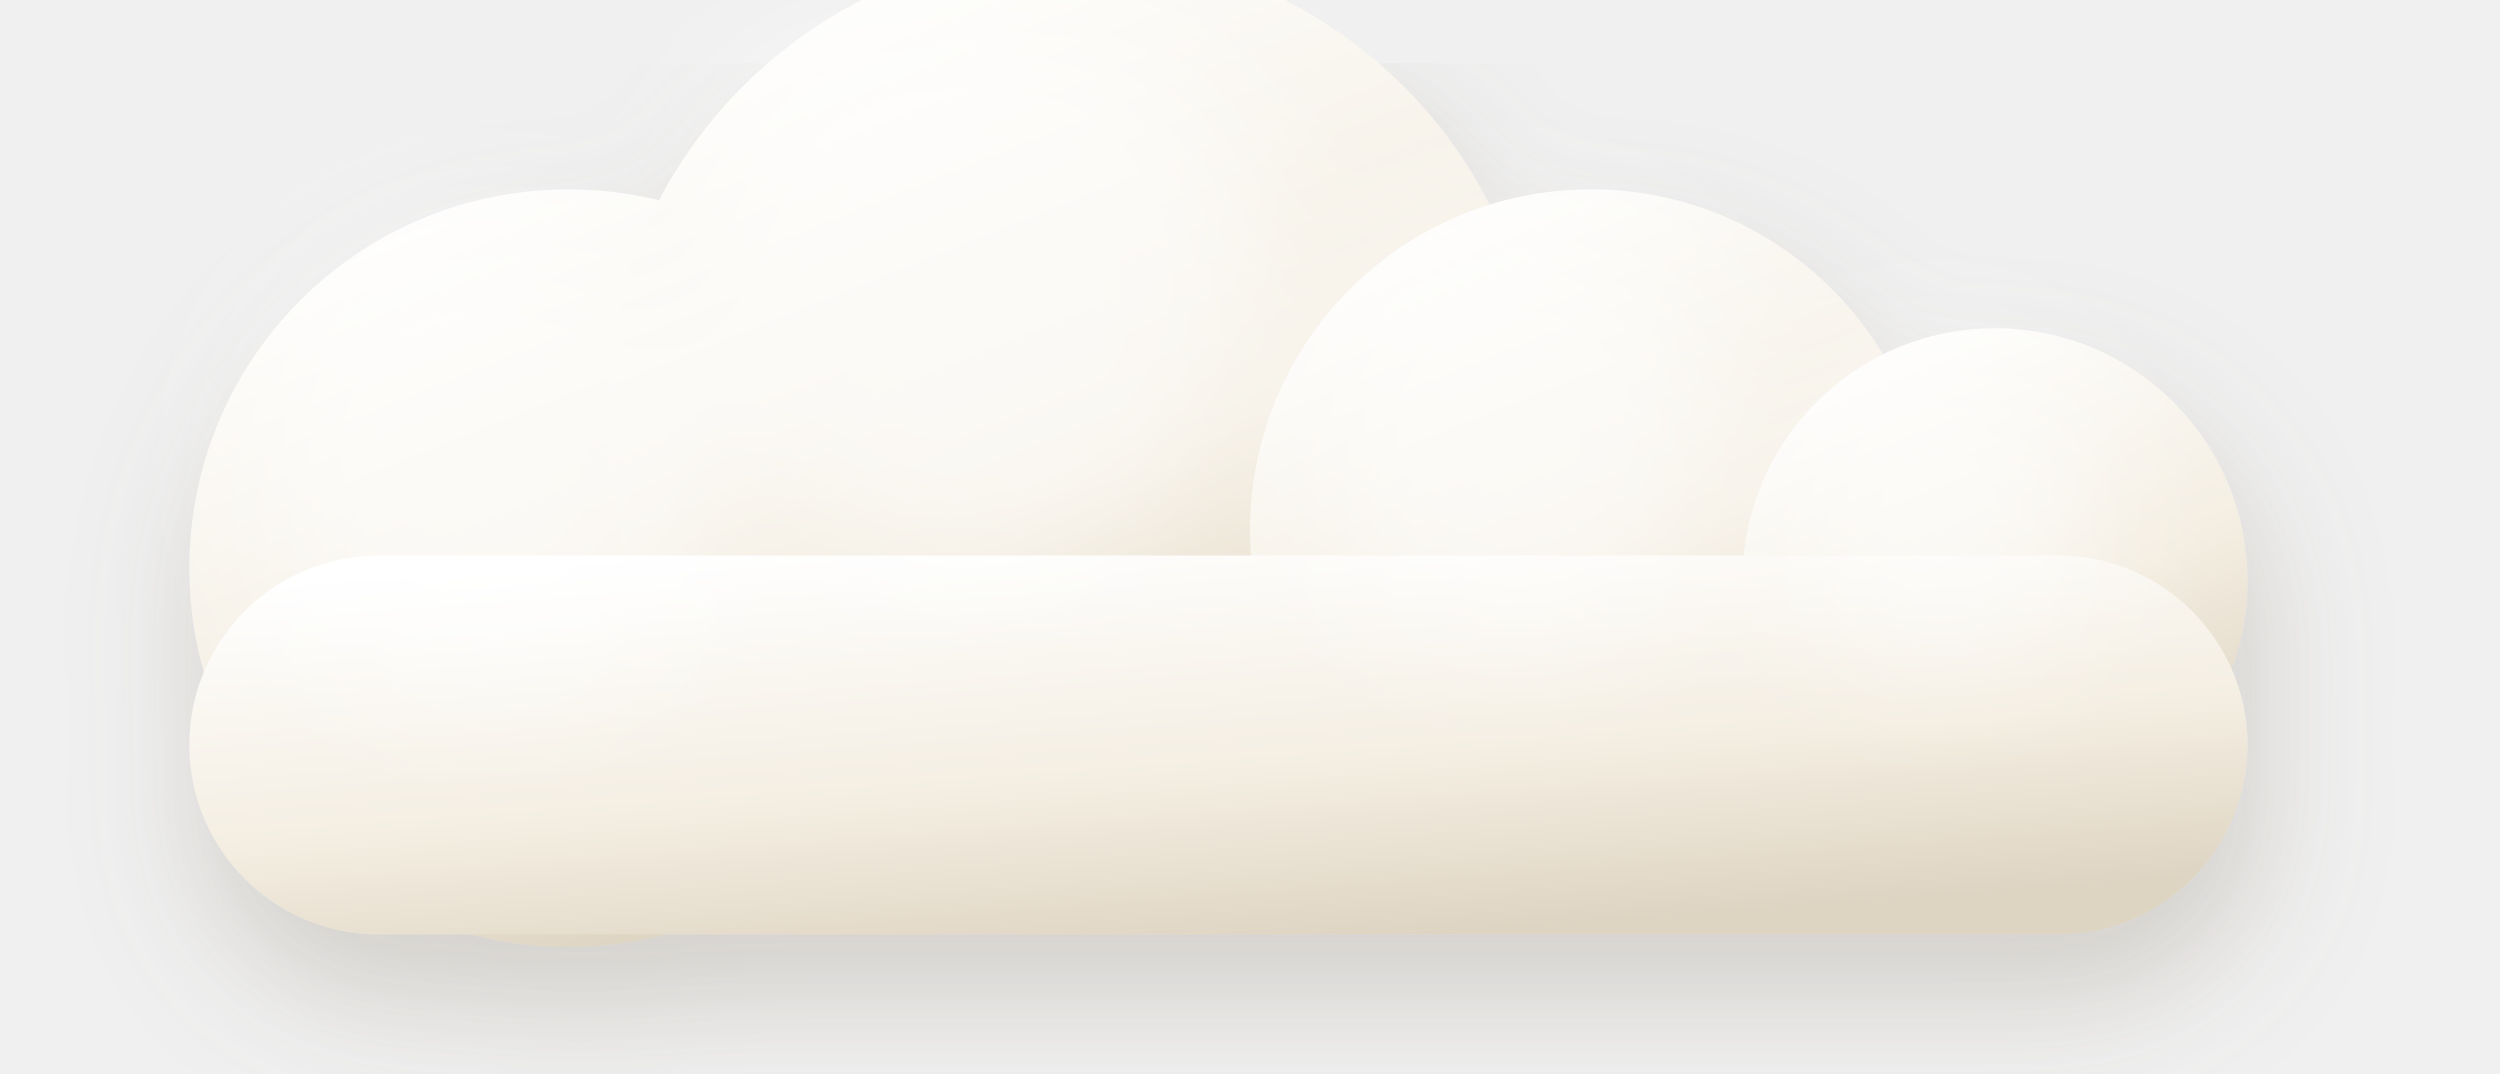
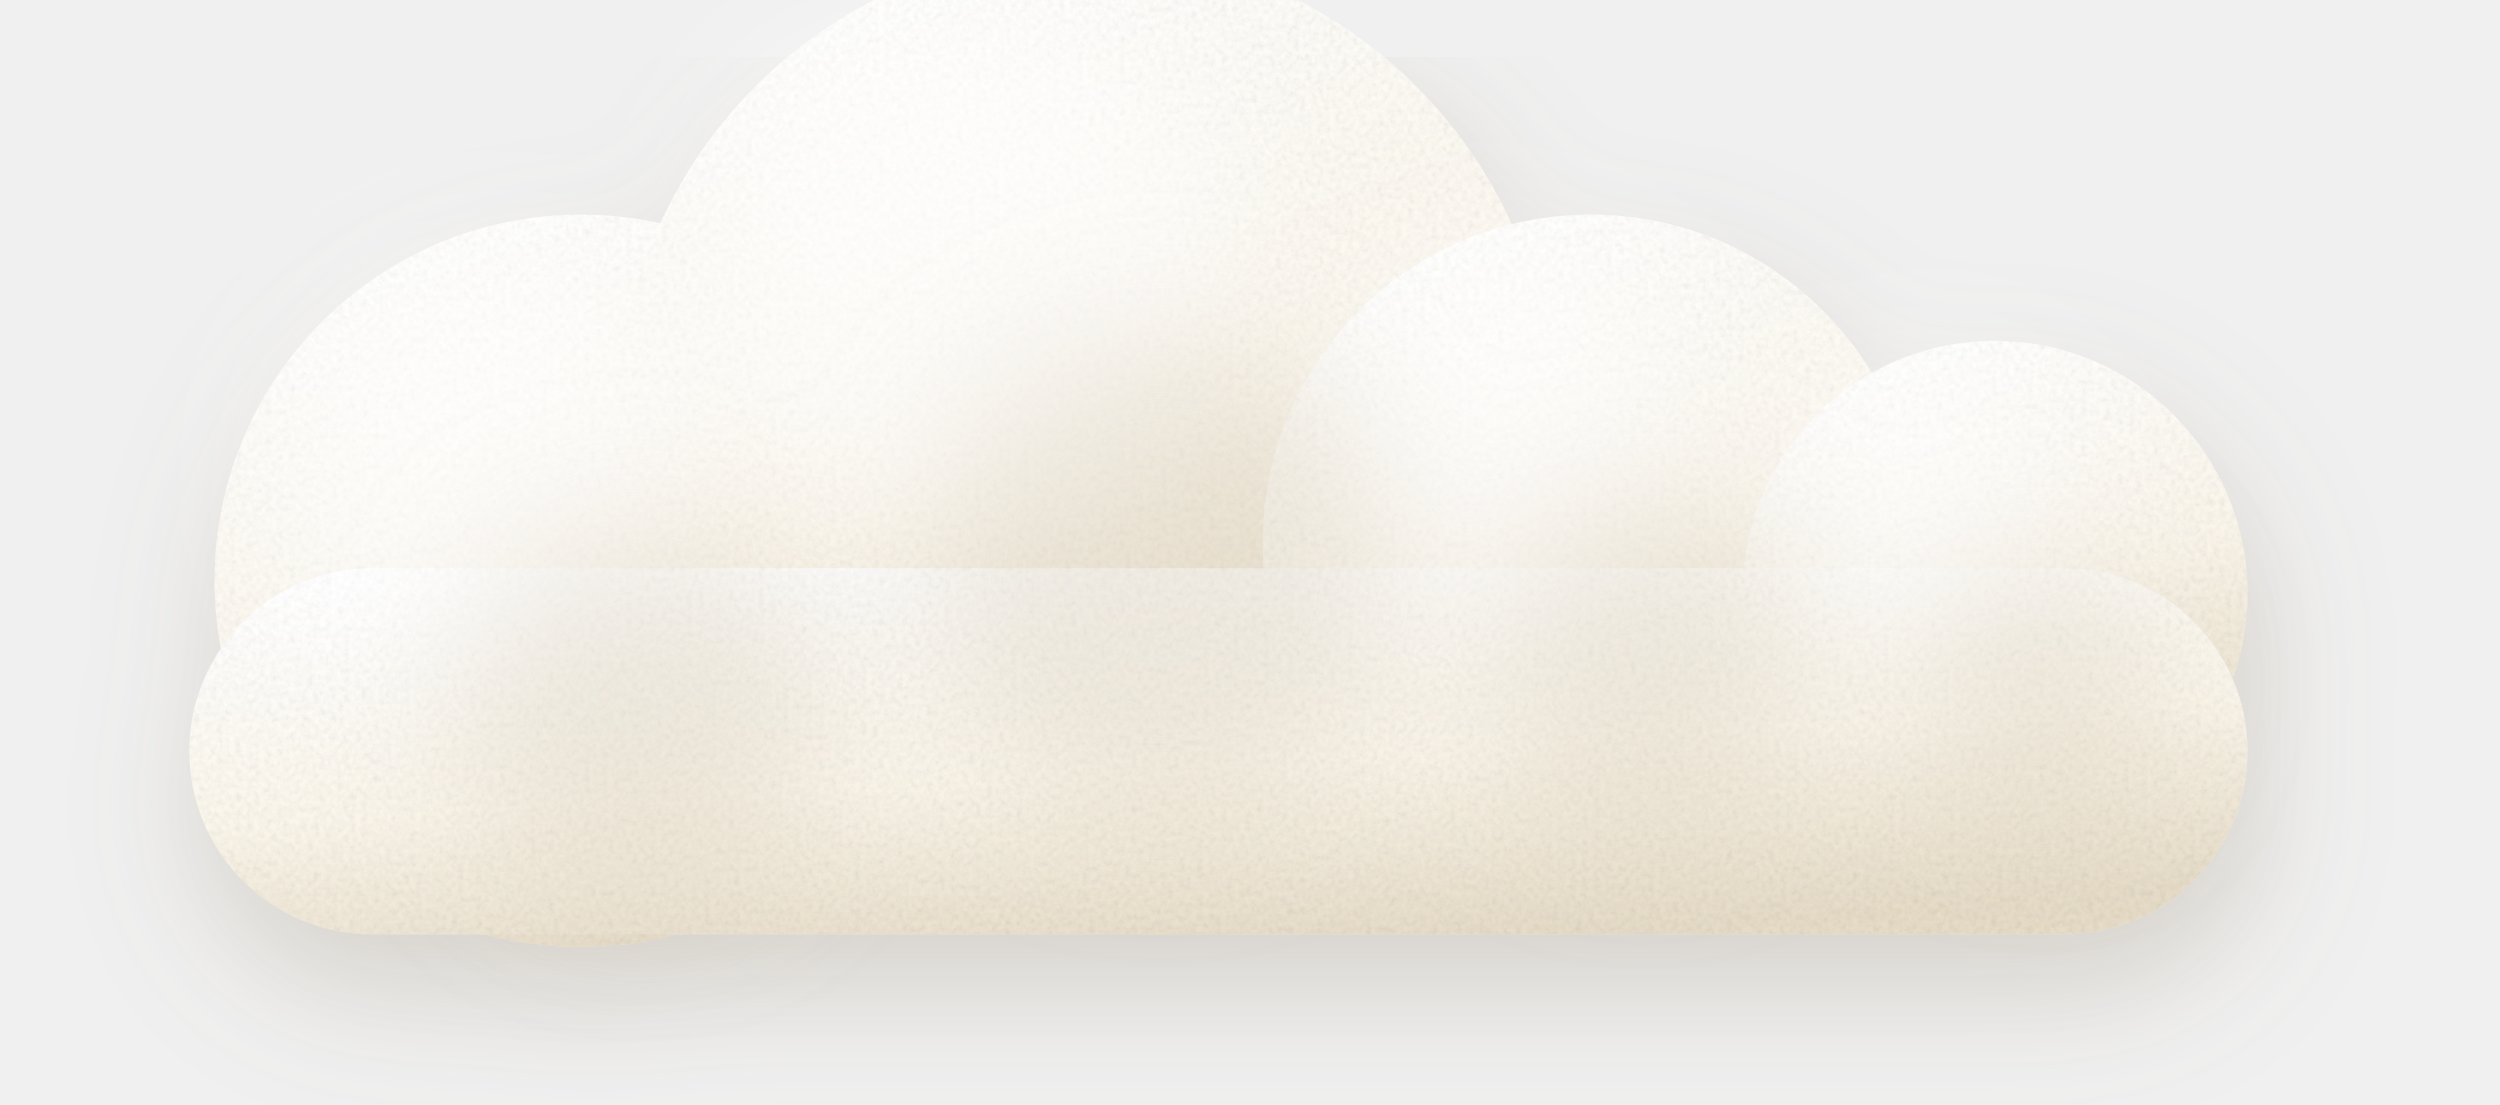
- <svg xmlns="http://www.w3.org/2000/svg" viewBox="0 0 396 170" width="396" height="170">
+ <svg xmlns="http://www.w3.org/2000/svg" viewBox="0 0 396 175" width="396" height="175">
  <defs>
-     <linearGradient id="c" x1="0.2" y1="0" x2="0.6" y2="1">
+     <filter id="c-grain-3" x="-4%" y="-4%" width="108%" height="108%">
+       <feTurbulence type="fractalNoise" baseFrequency="1.05" numOctaves="4" seed="5" result="n" />
+       <feColorMatrix in="n" type="saturate" values="0" result="g" />
+       <feComponentTransfer in="g" result="a">
+         <feFuncA type="linear" slope="0.3" intercept="-0.075" />
+       </feComponentTransfer>
+       <feComposite in="a" in2="SourceGraphic" operator="in" result="grain" />
+       <feBlend in="SourceGraphic" in2="grain" mode="multiply" />
+     </filter>
+     <filter id="c-shadow-3" x="-40%" y="-40%" width="180%" height="200%">
+       <feDropShadow dx="2" dy="9" stdDeviation="10" flood-color="#93856F" flood-opacity="0.28" />
+     </filter>
+     <filter id="c-soft-3" x="-60%" y="-60%" width="220%" height="220%">
+       <feGaussianBlur stdDeviation="11" />
+     </filter>
+     <linearGradient id="c-body-3" x1="0.25" y1="0" x2="0.6" y2="1">
      <stop offset="0" stop-color="#FFFFFF" />
-       <stop offset="0.6" stop-color="#F4EEE2" />
-       <stop offset="1" stop-color="#DED4C2" />
+       <stop offset="0.55" stop-color="#FBF6EB" />
+       <stop offset="1" stop-color="#E6DCC8" />
    </linearGradient>
-     <filter id="cs" x="-40%" y="-40%" width="180%" height="200%">
-       <feDropShadow dx="2" dy="10" stdDeviation="10" flood-color="#8E8271" flood-opacity="0.3" />
-     </filter>
-     <filter id="cb" x="-40%" y="-40%" width="180%" height="180%">
-       <feGaussianBlur stdDeviation="10" />
-     </filter>
  </defs>
-   <g filter="url(#cs)" fill="url(#c)">
-     <circle cx="90" cy="90" r="60" />
-     <circle cx="170" cy="66" r="74" />
-     <circle cx="252" cy="84" r="54" />
-     <circle cx="316" cy="92" r="40" />
-     <rect x="30" y="88" width="326" height="60" rx="30" />
+   <g filter="url(#c-shadow-3)">
+     <g filter="url(#c-grain-3)" fill="url(#c-body-3)">
+       <circle cx="92" cy="92" r="58" />
+       <circle cx="172" cy="66" r="74" />
+       <circle cx="252" cy="86" r="52" />
+       <circle cx="316" cy="94" r="40" />
+       <rect x="30" y="90" width="326" height="58" rx="29" />
+     </g>
  </g>
-   <g fill="#FFFFFF" opacity="0.55" filter="url(#cb)">
-     <circle cx="76.8" cy="72" r="37.2" />
-     <circle cx="153.72" cy="43.8" r="45.88" />
-     <circle cx="240.12" cy="67.8" r="33.48" />
-     <circle cx="307.2" cy="80" r="24.8" />
+   <g fill="#FFFFFF" opacity="0.6" filter="url(#c-soft-3)">
+     <circle cx="78.08" cy="73.44" r="33.64" />
+     <circle cx="154.24" cy="42.32" r="42.92" />
+     <circle cx="239.52" cy="69.36" r="30.16" />
+     <circle cx="306.4" cy="81.2" r="23.2" />
+   </g>
+   <g fill="#CFC3AC" opacity="0.3" filter="url(#c-soft-3)">
+     <circle cx="101.28" cy="111.72" r="30.16" />
+     <circle cx="183.84" cy="91.16" r="38.48" />
+     <circle cx="260.32" cy="103.68" r="27.04" />
+     <circle cx="322.4" cy="107.6" r="20.8" />
  </g>
</svg>
